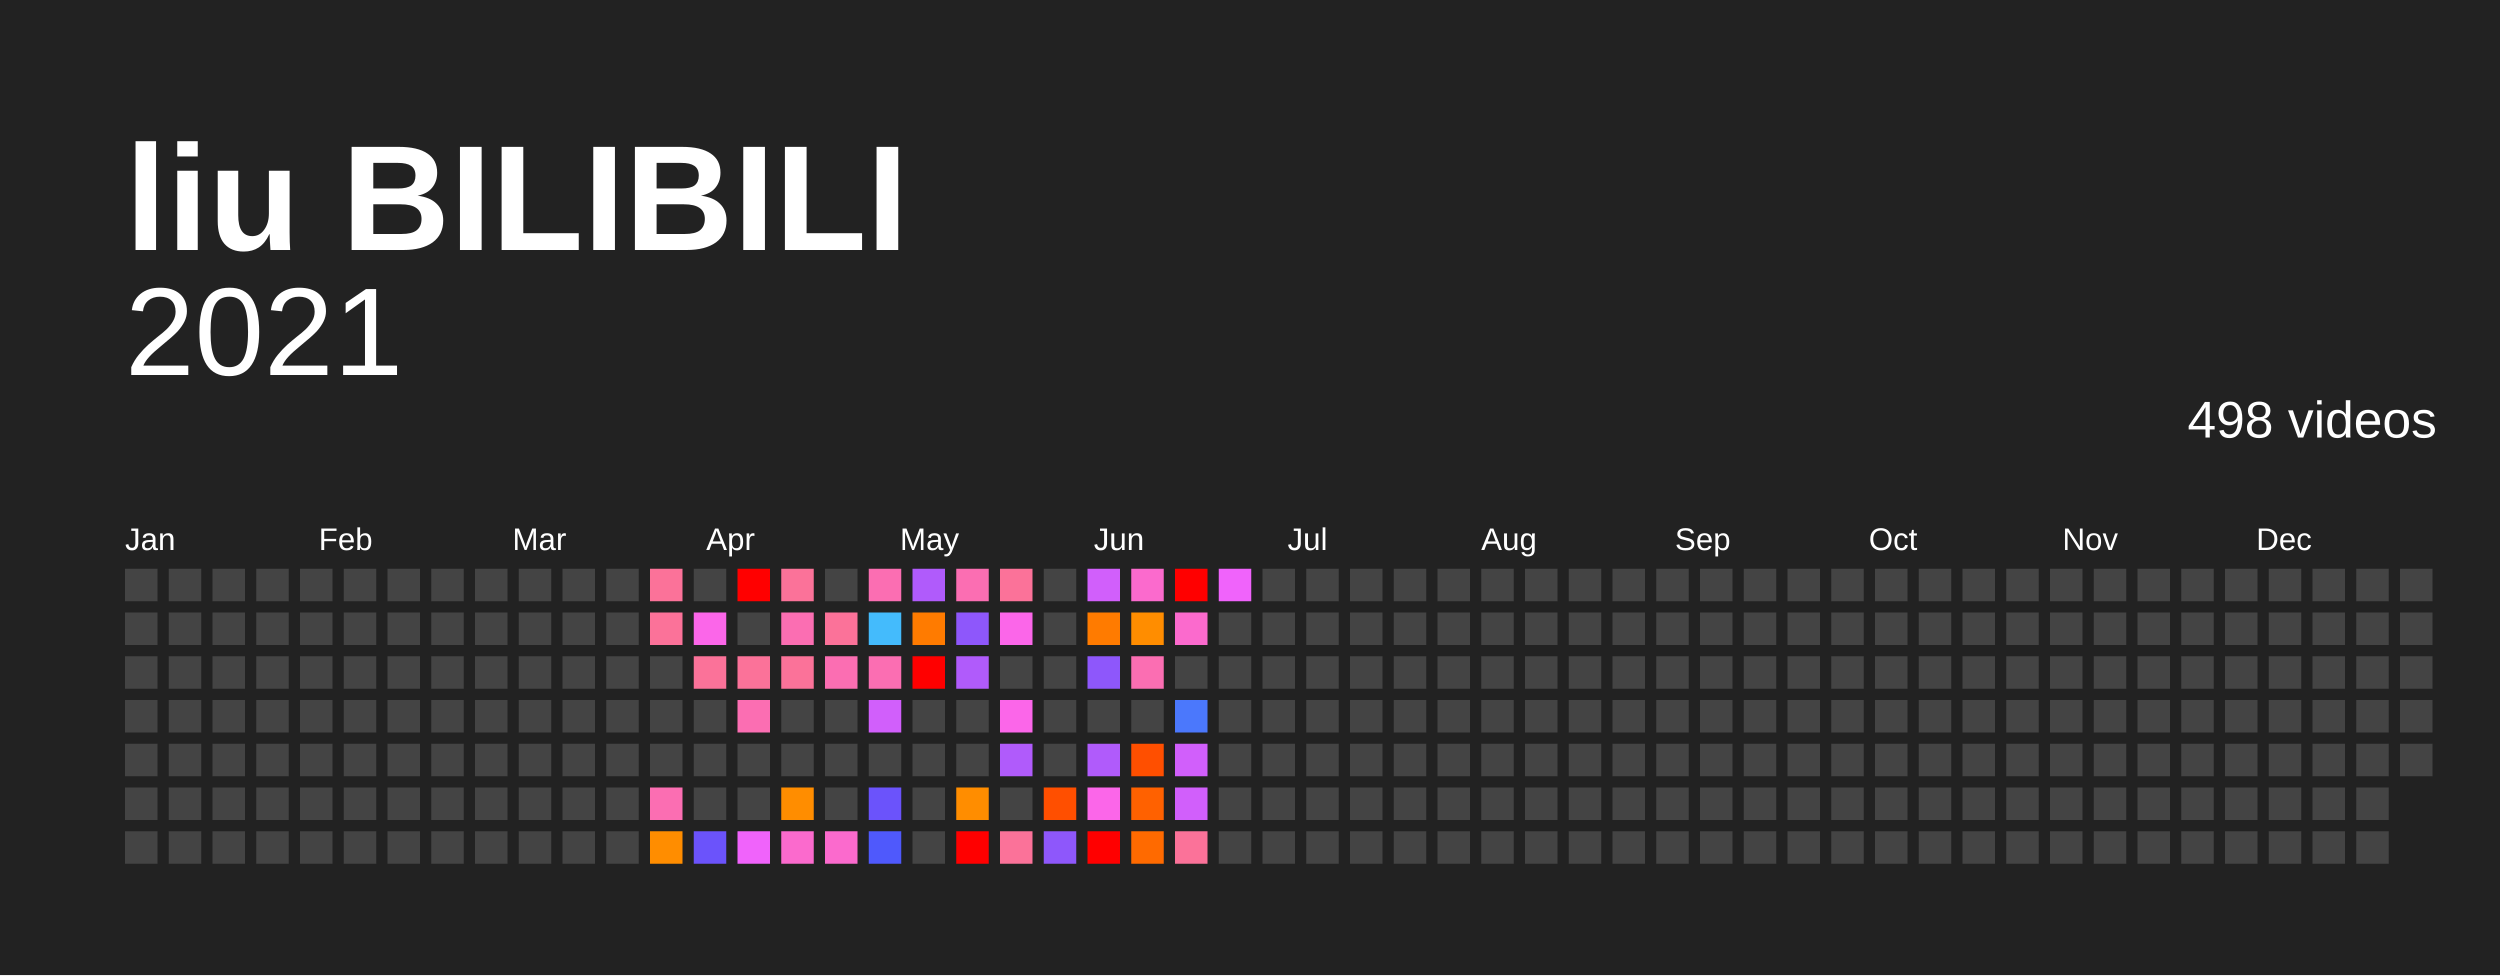
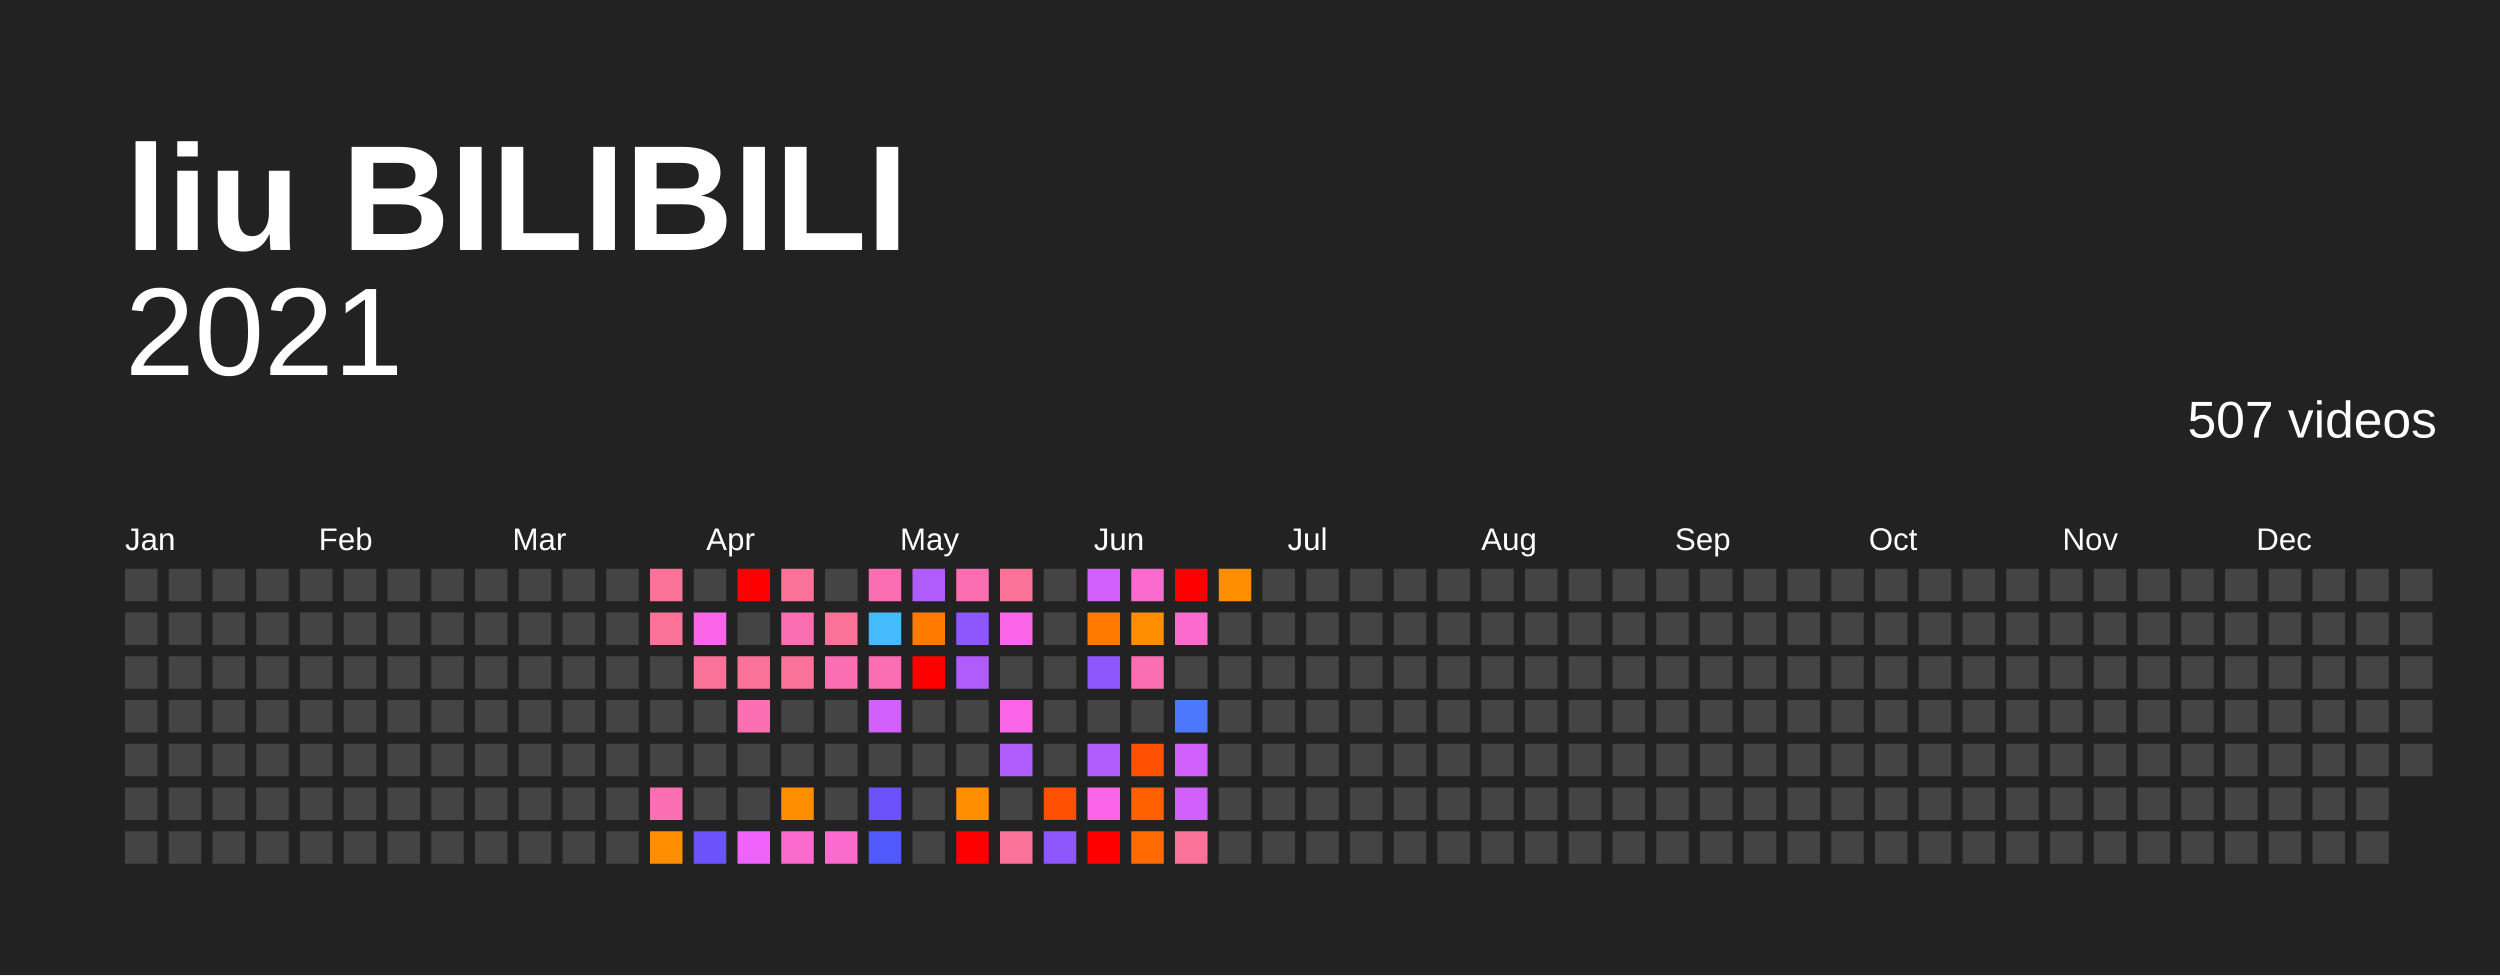
<svg xmlns="http://www.w3.org/2000/svg" baseProfile="full" height="78mm" version="1.1" viewBox="0,0,200,78" width="200mm">
  <defs />
  <rect fill="#222222" height="78" width="200" x="0" y="0" />
  <text fill="#FFFFFF" style="font-size:12px; font-family:Arial; font-weight:bold;" x="10" y="20">liu BILIBILI</text>
  <text alignment-baseline="hanging" fill="#FFFFFF" style="font-size:10.0px; font-family:Arial;" x="10" y="30">2021</text>
-   <text alignment-baseline="hanging" fill="#FFFFFF" style="font-size:4.125px; font-family:Arial;" x="175" y="35">498 videos</text>
+   <text alignment-baseline="hanging" fill="#FFFFFF" style="font-size:4.125px; font-family:Arial;" x="175" y="35">507 videos</text>
  <text fill="#FFFFFF" style="font-size:2.5px; font-family:Arial" x="10.0" y="44">Jan</text>
  <text fill="#FFFFFF" style="font-size:2.5px; font-family:Arial" x="25.5" y="44">Feb</text>
  <text fill="#FFFFFF" style="font-size:2.5px; font-family:Arial" x="41.0" y="44">Mar</text>
  <text fill="#FFFFFF" style="font-size:2.5px; font-family:Arial" x="56.5" y="44">Apr</text>
  <text fill="#FFFFFF" style="font-size:2.5px; font-family:Arial" x="72.0" y="44">May</text>
  <text fill="#FFFFFF" style="font-size:2.5px; font-family:Arial" x="87.5" y="44">Jun</text>
  <text fill="#FFFFFF" style="font-size:2.5px; font-family:Arial" x="103.0" y="44">Jul</text>
  <text fill="#FFFFFF" style="font-size:2.5px; font-family:Arial" x="118.5" y="44">Aug</text>
  <text fill="#FFFFFF" style="font-size:2.5px; font-family:Arial" x="134.0" y="44">Sep</text>
  <text fill="#FFFFFF" style="font-size:2.5px; font-family:Arial" x="149.5" y="44">Oct</text>
  <text fill="#FFFFFF" style="font-size:2.5px; font-family:Arial" x="165.0" y="44">Nov</text>
  <text fill="#FFFFFF" style="font-size:2.5px; font-family:Arial" x="180.5" y="44">Dec</text>
  <rect fill="#444444" height="2.6" width="2.6" x="10.0" y="45.5" />
  <rect fill="#444444" height="2.6" width="2.6" x="10.0" y="49.0" />
  <rect fill="#444444" height="2.6" width="2.6" x="10.0" y="52.5" />
  <rect fill="#444444" height="2.6" width="2.6" x="10.0" y="56.0" />
  <rect fill="#444444" height="2.6" width="2.6" x="10.0" y="59.5" />
  <rect fill="#444444" height="2.6" width="2.6" x="10.0" y="63.0" />
  <rect fill="#444444" height="2.6" width="2.6" x="10.0" y="66.5" />
  <rect fill="#444444" height="2.6" width="2.6" x="13.5" y="45.5" />
  <rect fill="#444444" height="2.6" width="2.6" x="13.5" y="49.0" />
  <rect fill="#444444" height="2.6" width="2.6" x="13.5" y="52.5" />
  <rect fill="#444444" height="2.6" width="2.6" x="13.5" y="56.0" />
  <rect fill="#444444" height="2.6" width="2.6" x="13.5" y="59.5" />
  <rect fill="#444444" height="2.6" width="2.6" x="13.5" y="63.0" />
  <rect fill="#444444" height="2.6" width="2.6" x="13.5" y="66.5" />
  <rect fill="#444444" height="2.6" width="2.6" x="17.0" y="45.5" />
  <rect fill="#444444" height="2.6" width="2.6" x="17.0" y="49.0" />
  <rect fill="#444444" height="2.6" width="2.6" x="17.0" y="52.5" />
  <rect fill="#444444" height="2.6" width="2.6" x="17.0" y="56.0" />
  <rect fill="#444444" height="2.6" width="2.6" x="17.0" y="59.5" />
  <rect fill="#444444" height="2.6" width="2.6" x="17.0" y="63.0" />
  <rect fill="#444444" height="2.6" width="2.6" x="17.0" y="66.5" />
  <rect fill="#444444" height="2.6" width="2.6" x="20.5" y="45.5" />
  <rect fill="#444444" height="2.6" width="2.6" x="20.5" y="49.0" />
  <rect fill="#444444" height="2.6" width="2.6" x="20.5" y="52.5" />
  <rect fill="#444444" height="2.6" width="2.6" x="20.5" y="56.0" />
  <rect fill="#444444" height="2.6" width="2.6" x="20.5" y="59.5" />
  <rect fill="#444444" height="2.6" width="2.6" x="20.5" y="63.0" />
  <rect fill="#444444" height="2.6" width="2.6" x="20.5" y="66.5" />
  <rect fill="#444444" height="2.6" width="2.6" x="24.0" y="45.5" />
  <rect fill="#444444" height="2.6" width="2.6" x="24.0" y="49.0" />
  <rect fill="#444444" height="2.6" width="2.6" x="24.0" y="52.5" />
  <rect fill="#444444" height="2.6" width="2.6" x="24.0" y="56.0" />
  <rect fill="#444444" height="2.6" width="2.6" x="24.0" y="59.5" />
  <rect fill="#444444" height="2.6" width="2.6" x="24.0" y="63.0" />
  <rect fill="#444444" height="2.6" width="2.6" x="24.0" y="66.5" />
  <rect fill="#444444" height="2.6" width="2.6" x="27.5" y="45.5" />
  <rect fill="#444444" height="2.6" width="2.6" x="27.5" y="49.0" />
  <rect fill="#444444" height="2.6" width="2.6" x="27.5" y="52.5" />
  <rect fill="#444444" height="2.6" width="2.6" x="27.5" y="56.0" />
  <rect fill="#444444" height="2.6" width="2.6" x="27.5" y="59.5" />
  <rect fill="#444444" height="2.6" width="2.6" x="27.5" y="63.0" />
  <rect fill="#444444" height="2.6" width="2.6" x="27.5" y="66.5" />
  <rect fill="#444444" height="2.6" width="2.6" x="31.0" y="45.5" />
  <rect fill="#444444" height="2.6" width="2.6" x="31.0" y="49.0" />
  <rect fill="#444444" height="2.6" width="2.6" x="31.0" y="52.5" />
  <rect fill="#444444" height="2.6" width="2.6" x="31.0" y="56.0" />
  <rect fill="#444444" height="2.6" width="2.6" x="31.0" y="59.5" />
  <rect fill="#444444" height="2.6" width="2.6" x="31.0" y="63.0" />
  <rect fill="#444444" height="2.6" width="2.6" x="31.0" y="66.5" />
  <rect fill="#444444" height="2.6" width="2.6" x="34.5" y="45.5" />
  <rect fill="#444444" height="2.6" width="2.6" x="34.5" y="49.0" />
  <rect fill="#444444" height="2.6" width="2.6" x="34.5" y="52.5" />
  <rect fill="#444444" height="2.6" width="2.6" x="34.5" y="56.0" />
  <rect fill="#444444" height="2.6" width="2.6" x="34.5" y="59.5" />
  <rect fill="#444444" height="2.6" width="2.6" x="34.5" y="63.0" />
  <rect fill="#444444" height="2.6" width="2.6" x="34.5" y="66.5" />
  <rect fill="#444444" height="2.6" width="2.6" x="38.0" y="45.5" />
  <rect fill="#444444" height="2.6" width="2.6" x="38.0" y="49.0" />
  <rect fill="#444444" height="2.6" width="2.6" x="38.0" y="52.5" />
  <rect fill="#444444" height="2.6" width="2.6" x="38.0" y="56.0" />
  <rect fill="#444444" height="2.6" width="2.6" x="38.0" y="59.5" />
  <rect fill="#444444" height="2.6" width="2.6" x="38.0" y="63.0" />
  <rect fill="#444444" height="2.6" width="2.6" x="38.0" y="66.5" />
  <rect fill="#444444" height="2.6" width="2.6" x="41.5" y="45.5" />
  <rect fill="#444444" height="2.6" width="2.6" x="41.5" y="49.0" />
  <rect fill="#444444" height="2.6" width="2.6" x="41.5" y="52.5" />
  <rect fill="#444444" height="2.6" width="2.6" x="41.5" y="56.0" />
  <rect fill="#444444" height="2.6" width="2.6" x="41.5" y="59.5" />
  <rect fill="#444444" height="2.6" width="2.6" x="41.5" y="63.0" />
  <rect fill="#444444" height="2.6" width="2.6" x="41.5" y="66.5" />
  <rect fill="#444444" height="2.6" width="2.6" x="45.0" y="45.5" />
  <rect fill="#444444" height="2.6" width="2.6" x="45.0" y="49.0" />
  <rect fill="#444444" height="2.6" width="2.6" x="45.0" y="52.5" />
  <rect fill="#444444" height="2.6" width="2.6" x="45.0" y="56.0" />
  <rect fill="#444444" height="2.6" width="2.6" x="45.0" y="59.5" />
  <rect fill="#444444" height="2.6" width="2.6" x="45.0" y="63.0" />
  <rect fill="#444444" height="2.6" width="2.6" x="45.0" y="66.5" />
  <rect fill="#444444" height="2.6" width="2.6" x="48.5" y="45.5" />
  <rect fill="#444444" height="2.6" width="2.6" x="48.5" y="49.0" />
  <rect fill="#444444" height="2.6" width="2.6" x="48.5" y="52.5" />
  <rect fill="#444444" height="2.6" width="2.6" x="48.5" y="56.0" />
  <rect fill="#444444" height="2.6" width="2.6" x="48.5" y="59.5" />
  <rect fill="#444444" height="2.6" width="2.6" x="48.5" y="63.0" />
  <rect fill="#444444" height="2.6" width="2.6" x="48.5" y="66.5" />
  <rect fill="#fb7299" height="2.6" width="2.6" x="52.0" y="45.5" />
  <rect fill="#fb7299" height="2.6" width="2.6" x="52.0" y="49.0" />
  <rect fill="#444444" height="2.6" width="2.6" x="52.0" y="52.5" />
  <rect fill="#444444" height="2.6" width="2.6" x="52.0" y="56.0" />
  <rect fill="#444444" height="2.6" width="2.6" x="52.0" y="59.5" />
  <rect fill="#fb6eb2" height="2.6" width="2.6" x="52.0" y="63.0" />
  <rect fill="#ff8d00" height="2.6" width="2.6" x="52.0" y="66.5" />
  <rect fill="#444444" height="2.6" width="2.6" x="55.5" y="45.5" />
  <rect fill="#fb66e9" height="2.6" width="2.6" x="55.5" y="49.0" />
  <rect fill="#fb7299" height="2.6" width="2.6" x="55.5" y="52.5" />
  <rect fill="#444444" height="2.6" width="2.6" x="55.5" y="56.0" />
  <rect fill="#444444" height="2.6" width="2.6" x="55.5" y="59.5" />
  <rect fill="#444444" height="2.6" width="2.6" x="55.5" y="63.0" />
  <rect fill="#6b53fb" height="2.6" width="2.6" x="55.5" y="66.5" />
  <rect fill="red" height="2.6" width="2.6" x="59.0" y="45.5" />
  <rect fill="#444444" height="2.6" width="2.6" x="59.0" y="49.0" />
  <rect fill="#fb7299" height="2.6" width="2.6" x="59.0" y="52.5" />
  <rect fill="#fb6eb2" height="2.6" width="2.6" x="59.0" y="56.0" />
  <rect fill="#444444" height="2.6" width="2.6" x="59.0" y="59.5" />
  <rect fill="#444444" height="2.6" width="2.6" x="59.0" y="63.0" />
  <rect fill="#f063fb" height="2.6" width="2.6" x="59.0" y="66.5" />
  <rect fill="#fb7299" height="2.6" width="2.6" x="62.5" y="45.5" />
  <rect fill="#fb6eb2" height="2.6" width="2.6" x="62.5" y="49.0" />
  <rect fill="#fb7299" height="2.6" width="2.6" x="62.5" y="52.5" />
  <rect fill="#444444" height="2.6" width="2.6" x="62.5" y="56.0" />
  <rect fill="#444444" height="2.6" width="2.6" x="62.5" y="59.5" />
  <rect fill="#ff8d00" height="2.6" width="2.6" x="62.5" y="63.0" />
  <rect fill="#fb6acd" height="2.6" width="2.6" x="62.5" y="66.5" />
  <rect fill="#444444" height="2.6" width="2.6" x="66.0" y="45.5" />
  <rect fill="#fb7299" height="2.6" width="2.6" x="66.0" y="49.0" />
  <rect fill="#fb6eb2" height="2.6" width="2.6" x="66.0" y="52.5" />
  <rect fill="#444444" height="2.6" width="2.6" x="66.0" y="56.0" />
  <rect fill="#444444" height="2.6" width="2.6" x="66.0" y="59.5" />
  <rect fill="#444444" height="2.6" width="2.6" x="66.0" y="63.0" />
  <rect fill="#fb6acd" height="2.6" width="2.6" x="66.0" y="66.5" />
  <rect fill="#fb6eb2" height="2.6" width="2.6" x="69.5" y="45.5" />
  <rect fill="#44bbfc" height="2.6" width="2.6" x="69.5" y="49.0" />
  <rect fill="#fb6eb2" height="2.6" width="2.6" x="69.5" y="52.5" />
  <rect fill="#d15ffb" height="2.6" width="2.6" x="69.5" y="56.0" />
  <rect fill="#444444" height="2.6" width="2.6" x="69.5" y="59.5" />
  <rect fill="#6b53fb" height="2.6" width="2.6" x="69.5" y="63.0" />
  <rect fill="#4f59fc" height="2.6" width="2.6" x="69.5" y="66.5" />
  <rect fill="#b05bfb" height="2.6" width="2.6" x="73.0" y="45.5" />
  <rect fill="#ff7b00" height="2.6" width="2.6" x="73.0" y="49.0" />
  <rect fill="red" height="2.6" width="2.6" x="73.0" y="52.5" />
  <rect fill="#444444" height="2.6" width="2.6" x="73.0" y="56.0" />
  <rect fill="#444444" height="2.6" width="2.6" x="73.0" y="59.5" />
  <rect fill="#444444" height="2.6" width="2.6" x="73.0" y="63.0" />
  <rect fill="#444444" height="2.6" width="2.6" x="73.0" y="66.5" />
  <rect fill="#fb6eb2" height="2.6" width="2.6" x="76.5" y="45.5" />
  <rect fill="#8e57fb" height="2.6" width="2.6" x="76.5" y="49.0" />
  <rect fill="#b05bfb" height="2.6" width="2.6" x="76.5" y="52.5" />
  <rect fill="#444444" height="2.6" width="2.6" x="76.5" y="56.0" />
  <rect fill="#444444" height="2.6" width="2.6" x="76.5" y="59.5" />
  <rect fill="#ff8d00" height="2.6" width="2.6" x="76.5" y="63.0" />
  <rect fill="red" height="2.6" width="2.6" x="76.5" y="66.5" />
  <rect fill="#fb7299" height="2.6" width="2.6" x="80.0" y="45.5" />
  <rect fill="#fb66e9" height="2.6" width="2.6" x="80.0" y="49.0" />
  <rect fill="#444444" height="2.6" width="2.6" x="80.0" y="52.5" />
  <rect fill="#fb66e9" height="2.6" width="2.6" x="80.0" y="56.0" />
  <rect fill="#b05bfb" height="2.6" width="2.6" x="80.0" y="59.5" />
  <rect fill="#444444" height="2.6" width="2.6" x="80.0" y="63.0" />
  <rect fill="#fb7299" height="2.6" width="2.6" x="80.0" y="66.5" />
  <rect fill="#444444" height="2.6" width="2.6" x="83.5" y="45.5" />
  <rect fill="#444444" height="2.6" width="2.6" x="83.5" y="49.0" />
  <rect fill="#444444" height="2.6" width="2.6" x="83.5" y="52.5" />
  <rect fill="#444444" height="2.6" width="2.6" x="83.5" y="56.0" />
  <rect fill="#444444" height="2.6" width="2.6" x="83.5" y="59.5" />
  <rect fill="#ff4f00" height="2.6" width="2.6" x="83.5" y="63.0" />
  <rect fill="#8e57fb" height="2.6" width="2.6" x="83.5" y="66.5" />
  <rect fill="#d15ffb" height="2.6" width="2.6" x="87.0" y="45.5" />
  <rect fill="#ff7b00" height="2.6" width="2.6" x="87.0" y="49.0" />
  <rect fill="#8e57fb" height="2.6" width="2.6" x="87.0" y="52.5" />
  <rect fill="#444444" height="2.6" width="2.6" x="87.0" y="56.0" />
  <rect fill="#b05bfb" height="2.6" width="2.6" x="87.0" y="59.5" />
  <rect fill="#fb66e9" height="2.6" width="2.6" x="87.0" y="63.0" />
  <rect fill="red" height="2.6" width="2.6" x="87.0" y="66.5" />
  <rect fill="#fb6acd" height="2.6" width="2.6" x="90.5" y="45.5" />
  <rect fill="#ff8d00" height="2.6" width="2.6" x="90.5" y="49.0" />
  <rect fill="#fb6eb2" height="2.6" width="2.6" x="90.5" y="52.5" />
  <rect fill="#444444" height="2.6" width="2.6" x="90.5" y="56.0" />
  <rect fill="#ff4f00" height="2.6" width="2.6" x="90.5" y="59.5" />
  <rect fill="#ff6100" height="2.6" width="2.6" x="90.5" y="63.0" />
  <rect fill="#ff6a00" height="2.6" width="2.6" x="90.5" y="66.5" />
  <rect fill="red" height="2.6" width="2.6" x="94.0" y="45.5" />
  <rect fill="#fb6acd" height="2.6" width="2.6" x="94.0" y="49.0" />
  <rect fill="#444444" height="2.6" width="2.6" x="94.0" y="52.5" />
  <rect fill="#4b78fc" height="2.6" width="2.6" x="94.0" y="56.0" />
  <rect fill="#d15ffb" height="2.6" width="2.6" x="94.0" y="59.5" />
  <rect fill="#d15ffb" height="2.6" width="2.6" x="94.0" y="63.0" />
  <rect fill="#fb7299" height="2.6" width="2.6" x="94.0" y="66.5" />
-   <rect fill="#f063fb" height="2.6" width="2.6" x="97.5" y="45.5" />
+   <rect fill="#ff8d00" height="2.6" width="2.6" x="97.5" y="45.5" />
  <rect fill="#444444" height="2.6" width="2.6" x="97.5" y="49.0" />
  <rect fill="#444444" height="2.6" width="2.6" x="97.5" y="52.5" />
  <rect fill="#444444" height="2.6" width="2.6" x="97.5" y="56.0" />
  <rect fill="#444444" height="2.6" width="2.6" x="97.5" y="59.5" />
  <rect fill="#444444" height="2.6" width="2.6" x="97.5" y="63.0" />
  <rect fill="#444444" height="2.6" width="2.6" x="97.5" y="66.5" />
  <rect fill="#444444" height="2.6" width="2.6" x="101.0" y="45.5" />
  <rect fill="#444444" height="2.6" width="2.6" x="101.0" y="49.0" />
  <rect fill="#444444" height="2.6" width="2.6" x="101.0" y="52.5" />
  <rect fill="#444444" height="2.6" width="2.6" x="101.0" y="56.0" />
  <rect fill="#444444" height="2.6" width="2.6" x="101.0" y="59.5" />
  <rect fill="#444444" height="2.6" width="2.6" x="101.0" y="63.0" />
  <rect fill="#444444" height="2.6" width="2.6" x="101.0" y="66.5" />
  <rect fill="#444444" height="2.6" width="2.6" x="104.5" y="45.5" />
  <rect fill="#444444" height="2.6" width="2.6" x="104.5" y="49.0" />
  <rect fill="#444444" height="2.6" width="2.6" x="104.5" y="52.5" />
  <rect fill="#444444" height="2.6" width="2.6" x="104.5" y="56.0" />
  <rect fill="#444444" height="2.6" width="2.6" x="104.5" y="59.5" />
  <rect fill="#444444" height="2.6" width="2.6" x="104.5" y="63.0" />
  <rect fill="#444444" height="2.6" width="2.6" x="104.5" y="66.5" />
  <rect fill="#444444" height="2.6" width="2.6" x="108.0" y="45.5" />
  <rect fill="#444444" height="2.6" width="2.6" x="108.0" y="49.0" />
  <rect fill="#444444" height="2.6" width="2.6" x="108.0" y="52.5" />
  <rect fill="#444444" height="2.6" width="2.6" x="108.0" y="56.0" />
  <rect fill="#444444" height="2.6" width="2.6" x="108.0" y="59.5" />
  <rect fill="#444444" height="2.6" width="2.6" x="108.0" y="63.0" />
  <rect fill="#444444" height="2.6" width="2.6" x="108.0" y="66.5" />
  <rect fill="#444444" height="2.6" width="2.6" x="111.5" y="45.5" />
  <rect fill="#444444" height="2.6" width="2.6" x="111.5" y="49.0" />
  <rect fill="#444444" height="2.6" width="2.6" x="111.5" y="52.5" />
  <rect fill="#444444" height="2.6" width="2.6" x="111.5" y="56.0" />
  <rect fill="#444444" height="2.6" width="2.6" x="111.5" y="59.5" />
  <rect fill="#444444" height="2.6" width="2.6" x="111.5" y="63.0" />
  <rect fill="#444444" height="2.6" width="2.6" x="111.5" y="66.5" />
  <rect fill="#444444" height="2.6" width="2.6" x="115.0" y="45.5" />
  <rect fill="#444444" height="2.6" width="2.6" x="115.0" y="49.0" />
  <rect fill="#444444" height="2.6" width="2.6" x="115.0" y="52.5" />
  <rect fill="#444444" height="2.6" width="2.6" x="115.0" y="56.0" />
  <rect fill="#444444" height="2.6" width="2.6" x="115.0" y="59.5" />
  <rect fill="#444444" height="2.6" width="2.6" x="115.0" y="63.0" />
  <rect fill="#444444" height="2.6" width="2.6" x="115.0" y="66.5" />
  <rect fill="#444444" height="2.6" width="2.6" x="118.5" y="45.5" />
  <rect fill="#444444" height="2.6" width="2.6" x="118.5" y="49.0" />
  <rect fill="#444444" height="2.6" width="2.6" x="118.5" y="52.5" />
  <rect fill="#444444" height="2.6" width="2.6" x="118.5" y="56.0" />
  <rect fill="#444444" height="2.6" width="2.6" x="118.5" y="59.5" />
  <rect fill="#444444" height="2.6" width="2.6" x="118.5" y="63.0" />
  <rect fill="#444444" height="2.6" width="2.6" x="118.5" y="66.5" />
  <rect fill="#444444" height="2.6" width="2.6" x="122.0" y="45.5" />
  <rect fill="#444444" height="2.6" width="2.6" x="122.0" y="49.0" />
  <rect fill="#444444" height="2.6" width="2.6" x="122.0" y="52.5" />
  <rect fill="#444444" height="2.6" width="2.6" x="122.0" y="56.0" />
  <rect fill="#444444" height="2.6" width="2.6" x="122.0" y="59.5" />
  <rect fill="#444444" height="2.6" width="2.6" x="122.0" y="63.0" />
  <rect fill="#444444" height="2.6" width="2.6" x="122.0" y="66.5" />
  <rect fill="#444444" height="2.6" width="2.6" x="125.5" y="45.5" />
  <rect fill="#444444" height="2.6" width="2.6" x="125.5" y="49.0" />
  <rect fill="#444444" height="2.6" width="2.6" x="125.5" y="52.5" />
  <rect fill="#444444" height="2.6" width="2.6" x="125.5" y="56.0" />
  <rect fill="#444444" height="2.6" width="2.6" x="125.5" y="59.5" />
  <rect fill="#444444" height="2.6" width="2.6" x="125.5" y="63.0" />
  <rect fill="#444444" height="2.6" width="2.6" x="125.5" y="66.5" />
  <rect fill="#444444" height="2.6" width="2.6" x="129.0" y="45.5" />
  <rect fill="#444444" height="2.6" width="2.6" x="129.0" y="49.0" />
  <rect fill="#444444" height="2.6" width="2.6" x="129.0" y="52.5" />
  <rect fill="#444444" height="2.6" width="2.6" x="129.0" y="56.0" />
  <rect fill="#444444" height="2.6" width="2.6" x="129.0" y="59.5" />
  <rect fill="#444444" height="2.6" width="2.6" x="129.0" y="63.0" />
  <rect fill="#444444" height="2.6" width="2.6" x="129.0" y="66.5" />
  <rect fill="#444444" height="2.6" width="2.6" x="132.5" y="45.5" />
  <rect fill="#444444" height="2.6" width="2.6" x="132.5" y="49.0" />
  <rect fill="#444444" height="2.6" width="2.6" x="132.5" y="52.5" />
  <rect fill="#444444" height="2.6" width="2.6" x="132.5" y="56.0" />
  <rect fill="#444444" height="2.6" width="2.6" x="132.5" y="59.5" />
  <rect fill="#444444" height="2.6" width="2.6" x="132.5" y="63.0" />
  <rect fill="#444444" height="2.6" width="2.6" x="132.5" y="66.5" />
  <rect fill="#444444" height="2.6" width="2.6" x="136.0" y="45.5" />
  <rect fill="#444444" height="2.6" width="2.6" x="136.0" y="49.0" />
  <rect fill="#444444" height="2.6" width="2.6" x="136.0" y="52.5" />
  <rect fill="#444444" height="2.6" width="2.6" x="136.0" y="56.0" />
  <rect fill="#444444" height="2.6" width="2.6" x="136.0" y="59.5" />
  <rect fill="#444444" height="2.6" width="2.6" x="136.0" y="63.0" />
  <rect fill="#444444" height="2.6" width="2.6" x="136.0" y="66.5" />
  <rect fill="#444444" height="2.6" width="2.6" x="139.5" y="45.5" />
  <rect fill="#444444" height="2.6" width="2.6" x="139.5" y="49.0" />
  <rect fill="#444444" height="2.6" width="2.6" x="139.5" y="52.5" />
  <rect fill="#444444" height="2.6" width="2.6" x="139.5" y="56.0" />
  <rect fill="#444444" height="2.6" width="2.6" x="139.5" y="59.5" />
  <rect fill="#444444" height="2.6" width="2.6" x="139.5" y="63.0" />
  <rect fill="#444444" height="2.6" width="2.6" x="139.5" y="66.5" />
  <rect fill="#444444" height="2.6" width="2.6" x="143.0" y="45.5" />
  <rect fill="#444444" height="2.6" width="2.6" x="143.0" y="49.0" />
  <rect fill="#444444" height="2.6" width="2.6" x="143.0" y="52.5" />
  <rect fill="#444444" height="2.6" width="2.6" x="143.0" y="56.0" />
  <rect fill="#444444" height="2.6" width="2.6" x="143.0" y="59.5" />
  <rect fill="#444444" height="2.6" width="2.6" x="143.0" y="63.0" />
  <rect fill="#444444" height="2.6" width="2.6" x="143.0" y="66.5" />
  <rect fill="#444444" height="2.6" width="2.6" x="146.5" y="45.5" />
  <rect fill="#444444" height="2.6" width="2.6" x="146.5" y="49.0" />
  <rect fill="#444444" height="2.6" width="2.6" x="146.5" y="52.5" />
  <rect fill="#444444" height="2.6" width="2.6" x="146.5" y="56.0" />
  <rect fill="#444444" height="2.6" width="2.6" x="146.5" y="59.5" />
  <rect fill="#444444" height="2.6" width="2.6" x="146.5" y="63.0" />
  <rect fill="#444444" height="2.6" width="2.6" x="146.5" y="66.5" />
  <rect fill="#444444" height="2.6" width="2.6" x="150.0" y="45.5" />
  <rect fill="#444444" height="2.6" width="2.6" x="150.0" y="49.0" />
  <rect fill="#444444" height="2.6" width="2.6" x="150.0" y="52.5" />
  <rect fill="#444444" height="2.6" width="2.6" x="150.0" y="56.0" />
  <rect fill="#444444" height="2.6" width="2.6" x="150.0" y="59.5" />
  <rect fill="#444444" height="2.6" width="2.6" x="150.0" y="63.0" />
  <rect fill="#444444" height="2.6" width="2.6" x="150.0" y="66.5" />
  <rect fill="#444444" height="2.6" width="2.6" x="153.5" y="45.5" />
  <rect fill="#444444" height="2.6" width="2.6" x="153.5" y="49.0" />
  <rect fill="#444444" height="2.6" width="2.6" x="153.5" y="52.5" />
  <rect fill="#444444" height="2.6" width="2.6" x="153.5" y="56.0" />
  <rect fill="#444444" height="2.6" width="2.6" x="153.5" y="59.5" />
  <rect fill="#444444" height="2.6" width="2.6" x="153.5" y="63.0" />
  <rect fill="#444444" height="2.6" width="2.6" x="153.5" y="66.5" />
  <rect fill="#444444" height="2.6" width="2.6" x="157.0" y="45.5" />
  <rect fill="#444444" height="2.6" width="2.6" x="157.0" y="49.0" />
  <rect fill="#444444" height="2.6" width="2.6" x="157.0" y="52.5" />
  <rect fill="#444444" height="2.6" width="2.6" x="157.0" y="56.0" />
  <rect fill="#444444" height="2.6" width="2.6" x="157.0" y="59.5" />
  <rect fill="#444444" height="2.6" width="2.6" x="157.0" y="63.0" />
  <rect fill="#444444" height="2.6" width="2.6" x="157.0" y="66.5" />
  <rect fill="#444444" height="2.6" width="2.6" x="160.5" y="45.5" />
  <rect fill="#444444" height="2.6" width="2.6" x="160.5" y="49.0" />
  <rect fill="#444444" height="2.6" width="2.6" x="160.5" y="52.5" />
  <rect fill="#444444" height="2.6" width="2.6" x="160.5" y="56.0" />
  <rect fill="#444444" height="2.6" width="2.6" x="160.5" y="59.5" />
  <rect fill="#444444" height="2.6" width="2.6" x="160.5" y="63.0" />
  <rect fill="#444444" height="2.6" width="2.6" x="160.5" y="66.5" />
  <rect fill="#444444" height="2.6" width="2.6" x="164.0" y="45.5" />
  <rect fill="#444444" height="2.6" width="2.6" x="164.0" y="49.0" />
  <rect fill="#444444" height="2.6" width="2.6" x="164.0" y="52.5" />
  <rect fill="#444444" height="2.6" width="2.6" x="164.0" y="56.0" />
  <rect fill="#444444" height="2.6" width="2.6" x="164.0" y="59.5" />
  <rect fill="#444444" height="2.6" width="2.6" x="164.0" y="63.0" />
  <rect fill="#444444" height="2.6" width="2.6" x="164.0" y="66.5" />
  <rect fill="#444444" height="2.6" width="2.6" x="167.5" y="45.5" />
  <rect fill="#444444" height="2.6" width="2.6" x="167.5" y="49.0" />
  <rect fill="#444444" height="2.6" width="2.6" x="167.5" y="52.5" />
  <rect fill="#444444" height="2.6" width="2.6" x="167.5" y="56.0" />
  <rect fill="#444444" height="2.6" width="2.6" x="167.5" y="59.5" />
  <rect fill="#444444" height="2.6" width="2.6" x="167.5" y="63.0" />
  <rect fill="#444444" height="2.6" width="2.6" x="167.5" y="66.5" />
  <rect fill="#444444" height="2.6" width="2.6" x="171.0" y="45.5" />
  <rect fill="#444444" height="2.6" width="2.6" x="171.0" y="49.0" />
  <rect fill="#444444" height="2.6" width="2.6" x="171.0" y="52.5" />
  <rect fill="#444444" height="2.6" width="2.6" x="171.0" y="56.0" />
  <rect fill="#444444" height="2.6" width="2.6" x="171.0" y="59.5" />
  <rect fill="#444444" height="2.6" width="2.6" x="171.0" y="63.0" />
  <rect fill="#444444" height="2.6" width="2.6" x="171.0" y="66.5" />
  <rect fill="#444444" height="2.6" width="2.6" x="174.5" y="45.5" />
  <rect fill="#444444" height="2.6" width="2.6" x="174.5" y="49.0" />
  <rect fill="#444444" height="2.6" width="2.6" x="174.5" y="52.5" />
  <rect fill="#444444" height="2.6" width="2.6" x="174.5" y="56.0" />
  <rect fill="#444444" height="2.6" width="2.6" x="174.5" y="59.5" />
  <rect fill="#444444" height="2.6" width="2.6" x="174.5" y="63.0" />
  <rect fill="#444444" height="2.6" width="2.6" x="174.5" y="66.5" />
  <rect fill="#444444" height="2.6" width="2.6" x="178.0" y="45.5" />
  <rect fill="#444444" height="2.6" width="2.6" x="178.0" y="49.0" />
  <rect fill="#444444" height="2.6" width="2.6" x="178.0" y="52.5" />
  <rect fill="#444444" height="2.6" width="2.6" x="178.0" y="56.0" />
  <rect fill="#444444" height="2.6" width="2.6" x="178.0" y="59.5" />
  <rect fill="#444444" height="2.6" width="2.6" x="178.0" y="63.0" />
  <rect fill="#444444" height="2.6" width="2.6" x="178.0" y="66.5" />
  <rect fill="#444444" height="2.6" width="2.6" x="181.5" y="45.5" />
  <rect fill="#444444" height="2.6" width="2.6" x="181.5" y="49.0" />
  <rect fill="#444444" height="2.6" width="2.6" x="181.5" y="52.5" />
  <rect fill="#444444" height="2.6" width="2.6" x="181.5" y="56.0" />
  <rect fill="#444444" height="2.6" width="2.6" x="181.5" y="59.5" />
  <rect fill="#444444" height="2.6" width="2.6" x="181.5" y="63.0" />
  <rect fill="#444444" height="2.6" width="2.6" x="181.5" y="66.5" />
  <rect fill="#444444" height="2.6" width="2.6" x="185.0" y="45.5" />
  <rect fill="#444444" height="2.6" width="2.6" x="185.0" y="49.0" />
  <rect fill="#444444" height="2.6" width="2.6" x="185.0" y="52.5" />
  <rect fill="#444444" height="2.6" width="2.6" x="185.0" y="56.0" />
  <rect fill="#444444" height="2.6" width="2.6" x="185.0" y="59.5" />
  <rect fill="#444444" height="2.6" width="2.6" x="185.0" y="63.0" />
  <rect fill="#444444" height="2.6" width="2.6" x="185.0" y="66.5" />
  <rect fill="#444444" height="2.6" width="2.6" x="188.5" y="45.5" />
  <rect fill="#444444" height="2.6" width="2.6" x="188.5" y="49.0" />
  <rect fill="#444444" height="2.6" width="2.6" x="188.5" y="52.5" />
  <rect fill="#444444" height="2.6" width="2.6" x="188.5" y="56.0" />
  <rect fill="#444444" height="2.6" width="2.6" x="188.5" y="59.5" />
  <rect fill="#444444" height="2.6" width="2.6" x="188.5" y="63.0" />
  <rect fill="#444444" height="2.6" width="2.6" x="188.5" y="66.5" />
  <rect fill="#444444" height="2.6" width="2.6" x="192.0" y="45.5" />
  <rect fill="#444444" height="2.6" width="2.6" x="192.0" y="49.0" />
  <rect fill="#444444" height="2.6" width="2.6" x="192.0" y="52.5" />
  <rect fill="#444444" height="2.6" width="2.6" x="192.0" y="56.0" />
  <rect fill="#444444" height="2.6" width="2.6" x="192.0" y="59.5" />
</svg>
